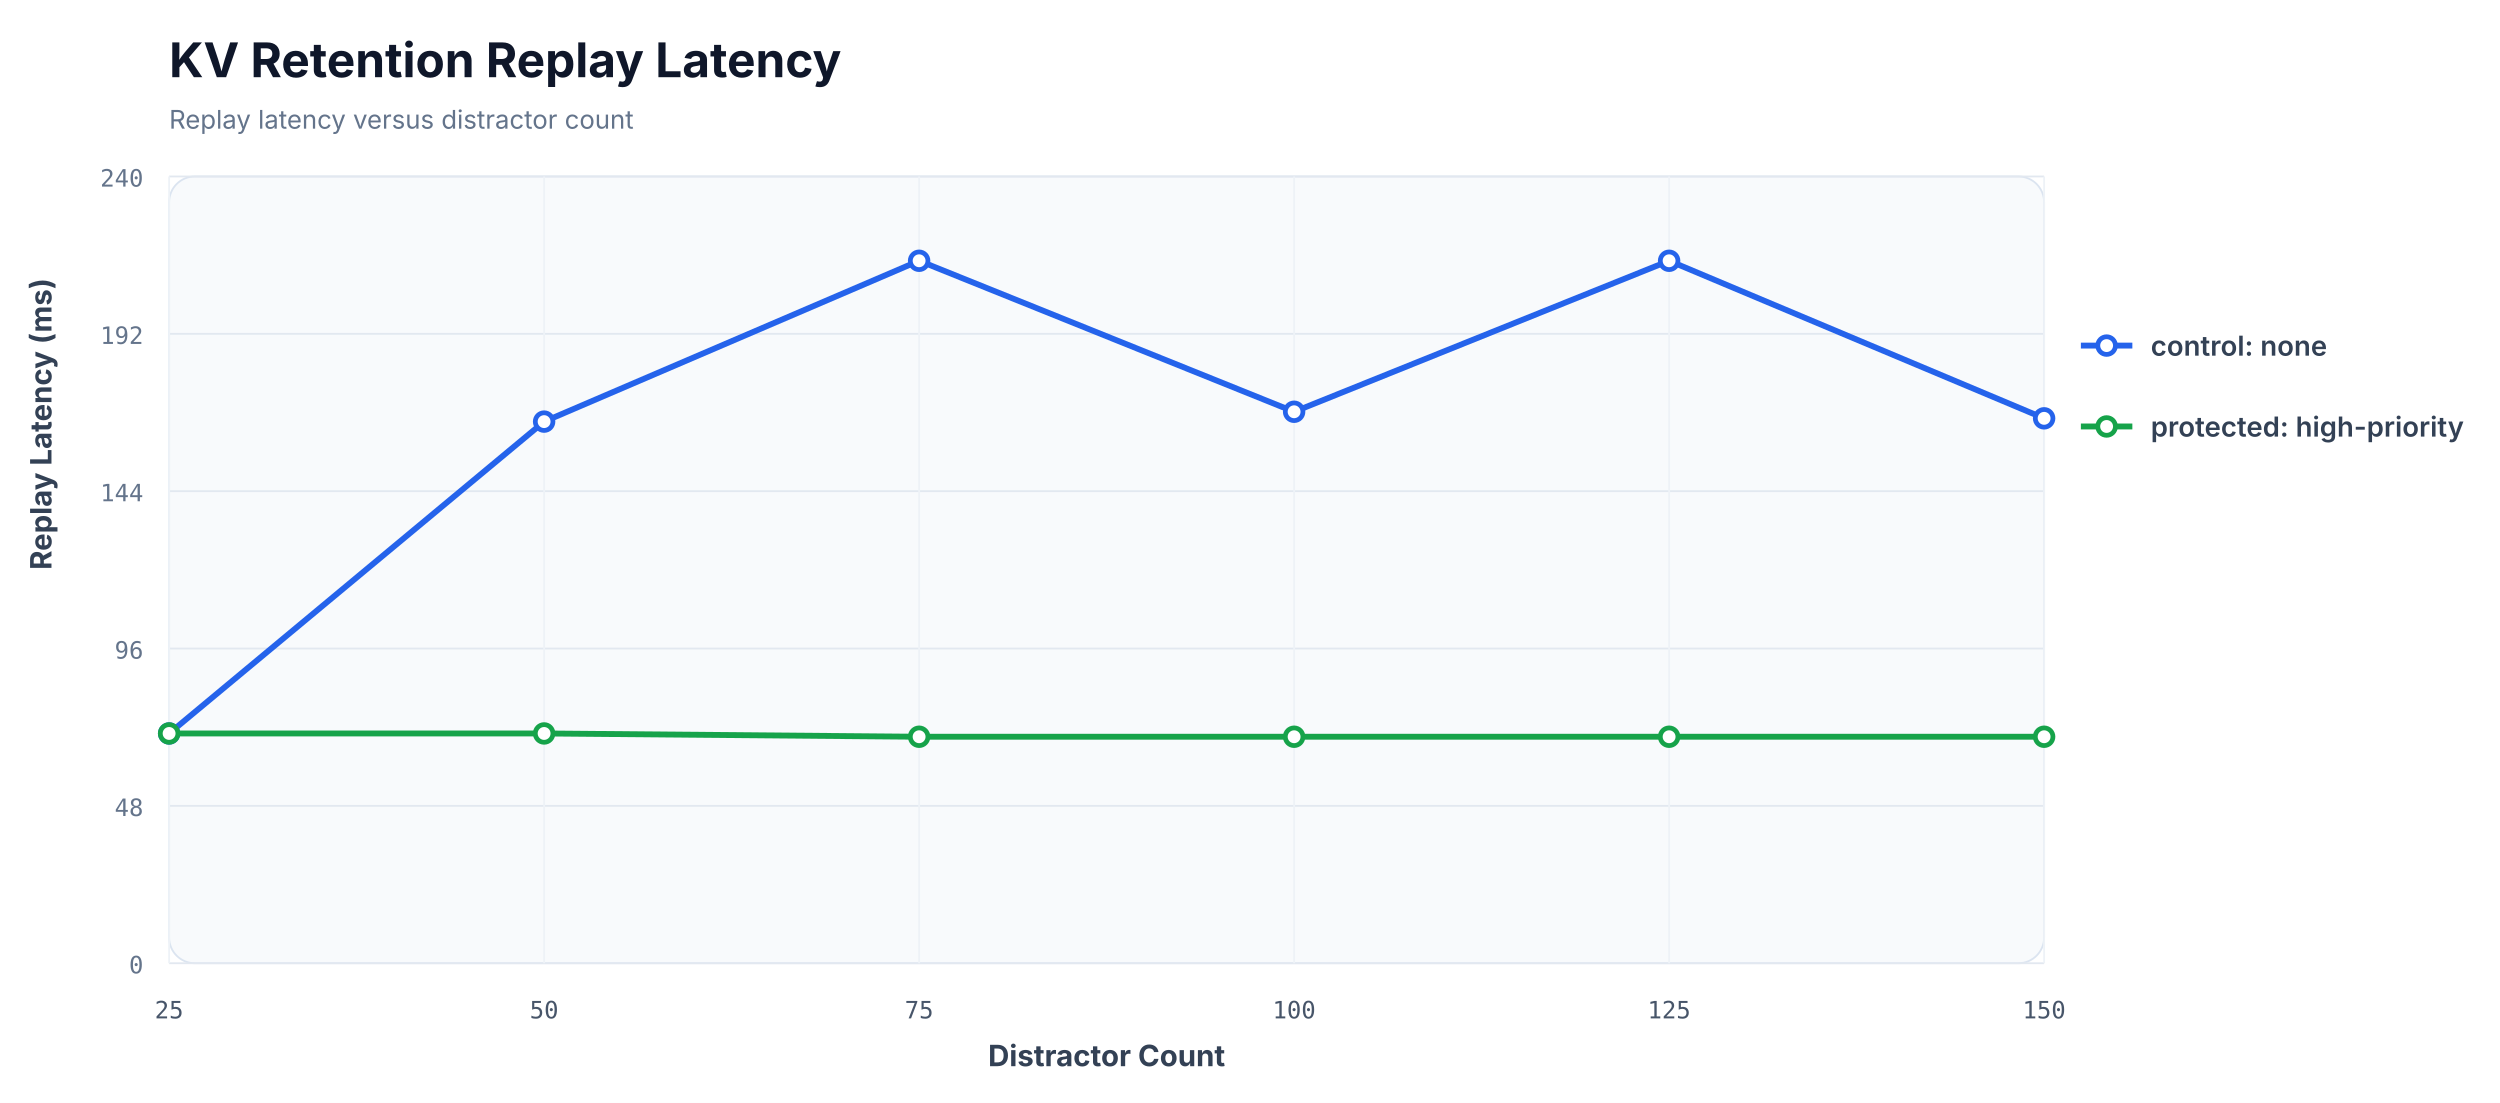
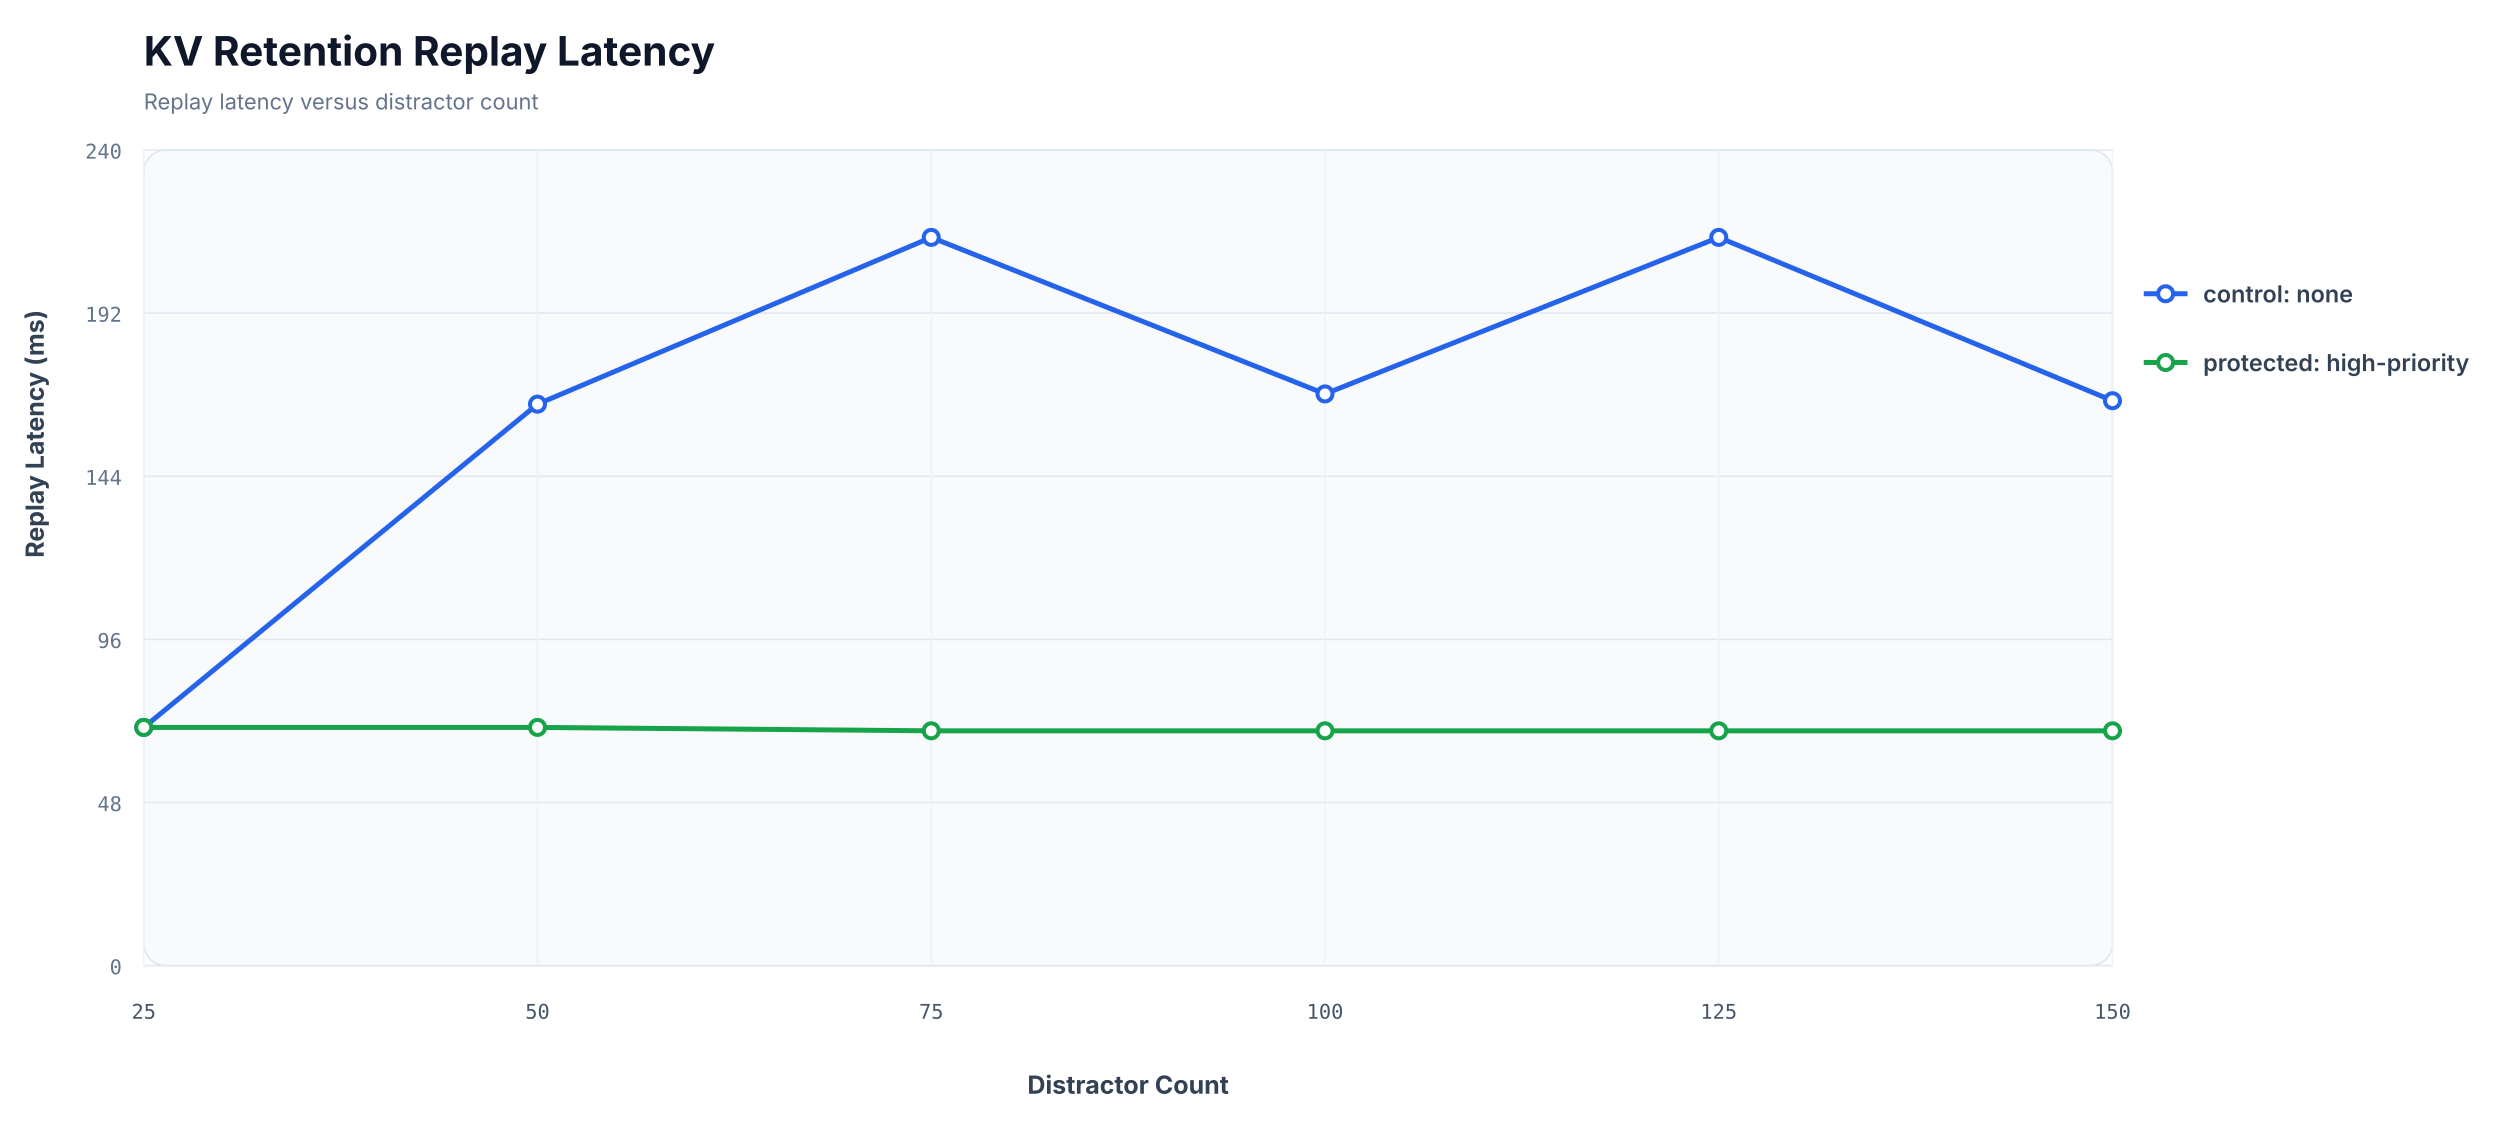
- <svg xmlns="http://www.w3.org/2000/svg" width="1360" height="600" viewBox="0 0 1360 600">
+ <svg xmlns="http://www.w3.org/2000/svg" width="1600" height="720" viewBox="0 0 1600 720">
  <rect width="100%" height="100%" fill="#ffffff" />
  <text x="92" y="42" font-family="Inter, Arial, sans-serif" font-size="26" font-weight="700" fill="#0f172a">KV Retention Replay Latency</text>
  <text x="92" y="70" font-family="Inter, Arial, sans-serif" font-size="14" fill="#64748b">Replay latency versus distractor count</text>
-   <rect x="92" y="96" width="1020" height="428" rx="14" fill="#f8fafc" stroke="#dbe4f0" />
-   <line x1="92" y1="524.00" x2="1112" y2="524.00" stroke="#e2e8f0" stroke-width="1" />
-   <text x="78" y="529.50" text-anchor="end" font-family="JetBrains Mono, monospace" font-size="13" fill="#64748b">0</text>
-   <line x1="92" y1="438.40" x2="1112" y2="438.40" stroke="#e2e8f0" stroke-width="1" />
-   <text x="78" y="443.90" text-anchor="end" font-family="JetBrains Mono, monospace" font-size="13" fill="#64748b">48</text>
-   <line x1="92" y1="352.80" x2="1112" y2="352.80" stroke="#e2e8f0" stroke-width="1" />
-   <text x="78" y="358.30" text-anchor="end" font-family="JetBrains Mono, monospace" font-size="13" fill="#64748b">96</text>
-   <line x1="92" y1="267.20" x2="1112" y2="267.20" stroke="#e2e8f0" stroke-width="1" />
-   <text x="78" y="272.70" text-anchor="end" font-family="JetBrains Mono, monospace" font-size="13" fill="#64748b">144</text>
-   <line x1="92" y1="181.60" x2="1112" y2="181.60" stroke="#e2e8f0" stroke-width="1" />
-   <text x="78" y="187.10" text-anchor="end" font-family="JetBrains Mono, monospace" font-size="13" fill="#64748b">192</text>
-   <line x1="92" y1="96.00" x2="1112" y2="96.00" stroke="#e2e8f0" stroke-width="1" />
+   <rect x="92" y="96" width="1260" height="522" rx="14" fill="#f8fafc" stroke="#dbe4f0" />
+   <line x1="92" y1="618.00" x2="1352" y2="618.00" stroke="#e2e8f0" stroke-width="1" />
+   <text x="78" y="623.50" text-anchor="end" font-family="JetBrains Mono, monospace" font-size="13" fill="#64748b">0</text>
+   <line x1="92" y1="513.60" x2="1352" y2="513.60" stroke="#e2e8f0" stroke-width="1" />
+   <text x="78" y="519.10" text-anchor="end" font-family="JetBrains Mono, monospace" font-size="13" fill="#64748b">48</text>
+   <line x1="92" y1="409.20" x2="1352" y2="409.20" stroke="#e2e8f0" stroke-width="1" />
+   <text x="78" y="414.70" text-anchor="end" font-family="JetBrains Mono, monospace" font-size="13" fill="#64748b">96</text>
+   <line x1="92" y1="304.80" x2="1352" y2="304.80" stroke="#e2e8f0" stroke-width="1" />
+   <text x="78" y="310.30" text-anchor="end" font-family="JetBrains Mono, monospace" font-size="13" fill="#64748b">144</text>
+   <line x1="92" y1="200.40" x2="1352" y2="200.40" stroke="#e2e8f0" stroke-width="1" />
+   <text x="78" y="205.90" text-anchor="end" font-family="JetBrains Mono, monospace" font-size="13" fill="#64748b">192</text>
+   <line x1="92" y1="96.00" x2="1352" y2="96.00" stroke="#e2e8f0" stroke-width="1" />
  <text x="78" y="101.50" text-anchor="end" font-family="JetBrains Mono, monospace" font-size="13" fill="#64748b">240</text>
-   <line x1="92.00" y1="96" x2="92.00" y2="524" stroke="#eef2f7" stroke-width="1" />
-   <text x="92.00" y="554" text-anchor="middle" font-family="JetBrains Mono, monospace" font-size="13" fill="#475569">25</text>
-   <line x1="296.00" y1="96" x2="296.00" y2="524" stroke="#eef2f7" stroke-width="1" />
-   <text x="296.00" y="554" text-anchor="middle" font-family="JetBrains Mono, monospace" font-size="13" fill="#475569">50</text>
-   <line x1="500.00" y1="96" x2="500.00" y2="524" stroke="#eef2f7" stroke-width="1" />
-   <text x="500.00" y="554" text-anchor="middle" font-family="JetBrains Mono, monospace" font-size="13" fill="#475569">75</text>
-   <line x1="704.00" y1="96" x2="704.00" y2="524" stroke="#eef2f7" stroke-width="1" />
-   <text x="704.00" y="554" text-anchor="middle" font-family="JetBrains Mono, monospace" font-size="13" fill="#475569">100</text>
-   <line x1="908.00" y1="96" x2="908.00" y2="524" stroke="#eef2f7" stroke-width="1" />
-   <text x="908.00" y="554" text-anchor="middle" font-family="JetBrains Mono, monospace" font-size="13" fill="#475569">125</text>
-   <line x1="1112.00" y1="96" x2="1112.00" y2="524" stroke="#eef2f7" stroke-width="1" />
-   <text x="1112.00" y="554" text-anchor="middle" font-family="JetBrains Mono, monospace" font-size="13" fill="#475569">150</text>
-   <polyline fill="none" stroke="#2563eb" stroke-width="3.2" points="92.00,399.00 296.00,229.36 500.00,141.86 704.00,224.00 908.00,141.86 1112.00,227.57" />
-   <circle cx="92.00" cy="399.00" r="4.8" fill="#ffffff" stroke="#2563eb" stroke-width="2.6" />
-   <circle cx="296.00" cy="229.36" r="4.8" fill="#ffffff" stroke="#2563eb" stroke-width="2.6" />
-   <circle cx="500.00" cy="141.86" r="4.8" fill="#ffffff" stroke="#2563eb" stroke-width="2.6" />
-   <circle cx="704.00" cy="224.00" r="4.8" fill="#ffffff" stroke="#2563eb" stroke-width="2.6" />
-   <circle cx="908.00" cy="141.86" r="4.8" fill="#ffffff" stroke="#2563eb" stroke-width="2.6" />
-   <circle cx="1112.00" cy="227.57" r="4.8" fill="#ffffff" stroke="#2563eb" stroke-width="2.6" />
-   <polyline fill="none" stroke="#16a34a" stroke-width="3.2" points="92.00,399.00 296.00,399.00 500.00,400.79 704.00,400.79 908.00,400.79 1112.00,400.79" />
-   <circle cx="92.00" cy="399.00" r="4.8" fill="#ffffff" stroke="#16a34a" stroke-width="2.6" />
-   <circle cx="296.00" cy="399.00" r="4.8" fill="#ffffff" stroke="#16a34a" stroke-width="2.6" />
-   <circle cx="500.00" cy="400.79" r="4.8" fill="#ffffff" stroke="#16a34a" stroke-width="2.6" />
-   <circle cx="704.00" cy="400.79" r="4.8" fill="#ffffff" stroke="#16a34a" stroke-width="2.6" />
-   <circle cx="908.00" cy="400.79" r="4.8" fill="#ffffff" stroke="#16a34a" stroke-width="2.6" />
-   <circle cx="1112.00" cy="400.79" r="4.8" fill="#ffffff" stroke="#16a34a" stroke-width="2.6" />
-   <text x="28" y="310.00" transform="rotate(-90 28 310.00)" font-family="Inter, Arial, sans-serif" font-size="16" font-weight="700" fill="#334155">Replay Latency (ms)</text>
-   <text x="602.00" y="580" text-anchor="middle" font-family="Inter, Arial, sans-serif" font-size="16" font-weight="700" fill="#334155">Distractor Count</text>
-   <line x1="1132" y1="188" x2="1160" y2="188" stroke="#2563eb" stroke-width="3.2" />
-   <circle cx="1146" cy="188" r="4.8" fill="#ffffff" stroke="#2563eb" stroke-width="2.6" />
-   <text x="1170" y="193.5" font-family="Inter, Arial, sans-serif" font-size="15" font-weight="600" fill="#334155">control: none</text>
-   <line x1="1132" y1="232" x2="1160" y2="232" stroke="#16a34a" stroke-width="3.2" />
-   <circle cx="1146" cy="232" r="4.8" fill="#ffffff" stroke="#16a34a" stroke-width="2.6" />
-   <text x="1170" y="237.5" font-family="Inter, Arial, sans-serif" font-size="15" font-weight="600" fill="#334155">protected: high-priority</text>
+   <line x1="92.00" y1="96" x2="92.00" y2="618" stroke="#eef2f7" stroke-width="1" />
+   <text x="92.00" y="652" text-anchor="middle" font-family="JetBrains Mono, monospace" font-size="13" fill="#475569">25</text>
+   <line x1="344.00" y1="96" x2="344.00" y2="618" stroke="#eef2f7" stroke-width="1" />
+   <text x="344.00" y="652" text-anchor="middle" font-family="JetBrains Mono, monospace" font-size="13" fill="#475569">50</text>
+   <line x1="596.00" y1="96" x2="596.00" y2="618" stroke="#eef2f7" stroke-width="1" />
+   <text x="596.00" y="652" text-anchor="middle" font-family="JetBrains Mono, monospace" font-size="13" fill="#475569">75</text>
+   <line x1="848.00" y1="96" x2="848.00" y2="618" stroke="#eef2f7" stroke-width="1" />
+   <text x="848.00" y="652" text-anchor="middle" font-family="JetBrains Mono, monospace" font-size="13" fill="#475569">100</text>
+   <line x1="1100.00" y1="96" x2="1100.00" y2="618" stroke="#eef2f7" stroke-width="1" />
+   <text x="1100.00" y="652" text-anchor="middle" font-family="JetBrains Mono, monospace" font-size="13" fill="#475569">125</text>
+   <line x1="1352.00" y1="96" x2="1352.00" y2="618" stroke="#eef2f7" stroke-width="1" />
+   <text x="1352.00" y="652" text-anchor="middle" font-family="JetBrains Mono, monospace" font-size="13" fill="#475569">150</text>
+   <polyline fill="none" stroke="#2563eb" stroke-width="3.2" points="92.00,465.55 344.00,258.65 596.00,151.93 848.00,252.11 1100.00,151.93 1352.00,256.47" />
+   <circle cx="92.00" cy="465.55" r="4.8" fill="#ffffff" stroke="#2563eb" stroke-width="2.6" />
+   <circle cx="344.00" cy="258.65" r="4.8" fill="#ffffff" stroke="#2563eb" stroke-width="2.6" />
+   <circle cx="596.00" cy="151.93" r="4.8" fill="#ffffff" stroke="#2563eb" stroke-width="2.6" />
+   <circle cx="848.00" cy="252.11" r="4.8" fill="#ffffff" stroke="#2563eb" stroke-width="2.6" />
+   <circle cx="1100.00" cy="151.93" r="4.8" fill="#ffffff" stroke="#2563eb" stroke-width="2.6" />
+   <circle cx="1352.00" cy="256.47" r="4.8" fill="#ffffff" stroke="#2563eb" stroke-width="2.6" />
+   <polyline fill="none" stroke="#16a34a" stroke-width="3.2" points="92.00,465.55 344.00,465.55 596.00,467.72 848.00,467.72 1100.00,467.72 1352.00,467.72" />
+   <circle cx="92.00" cy="465.55" r="4.8" fill="#ffffff" stroke="#16a34a" stroke-width="2.6" />
+   <circle cx="344.00" cy="465.55" r="4.8" fill="#ffffff" stroke="#16a34a" stroke-width="2.6" />
+   <circle cx="596.00" cy="467.72" r="4.8" fill="#ffffff" stroke="#16a34a" stroke-width="2.6" />
+   <circle cx="848.00" cy="467.72" r="4.8" fill="#ffffff" stroke="#16a34a" stroke-width="2.6" />
+   <circle cx="1100.00" cy="467.72" r="4.8" fill="#ffffff" stroke="#16a34a" stroke-width="2.6" />
+   <circle cx="1352.00" cy="467.72" r="4.8" fill="#ffffff" stroke="#16a34a" stroke-width="2.6" />
+   <text x="28" y="357.00" transform="rotate(-90 28 357.00)" font-family="Inter, Arial, sans-serif" font-size="16" font-weight="700" fill="#334155">Replay Latency (ms)</text>
+   <text x="722.00" y="700" text-anchor="middle" font-family="Inter, Arial, sans-serif" font-size="16" font-weight="700" fill="#334155">Distractor Count</text>
+   <line x1="1372" y1="188" x2="1400" y2="188" stroke="#2563eb" stroke-width="3.2" />
+   <circle cx="1386" cy="188" r="4.8" fill="#ffffff" stroke="#2563eb" stroke-width="2.6" />
+   <text x="1410" y="193.5" font-family="Inter, Arial, sans-serif" font-size="15" font-weight="600" fill="#334155">control: none</text>
+   <line x1="1372" y1="232" x2="1400" y2="232" stroke="#16a34a" stroke-width="3.2" />
+   <circle cx="1386" cy="232" r="4.8" fill="#ffffff" stroke="#16a34a" stroke-width="2.6" />
+   <text x="1410" y="237.5" font-family="Inter, Arial, sans-serif" font-size="15" font-weight="600" fill="#334155">protected: high-priority</text>
</svg>
